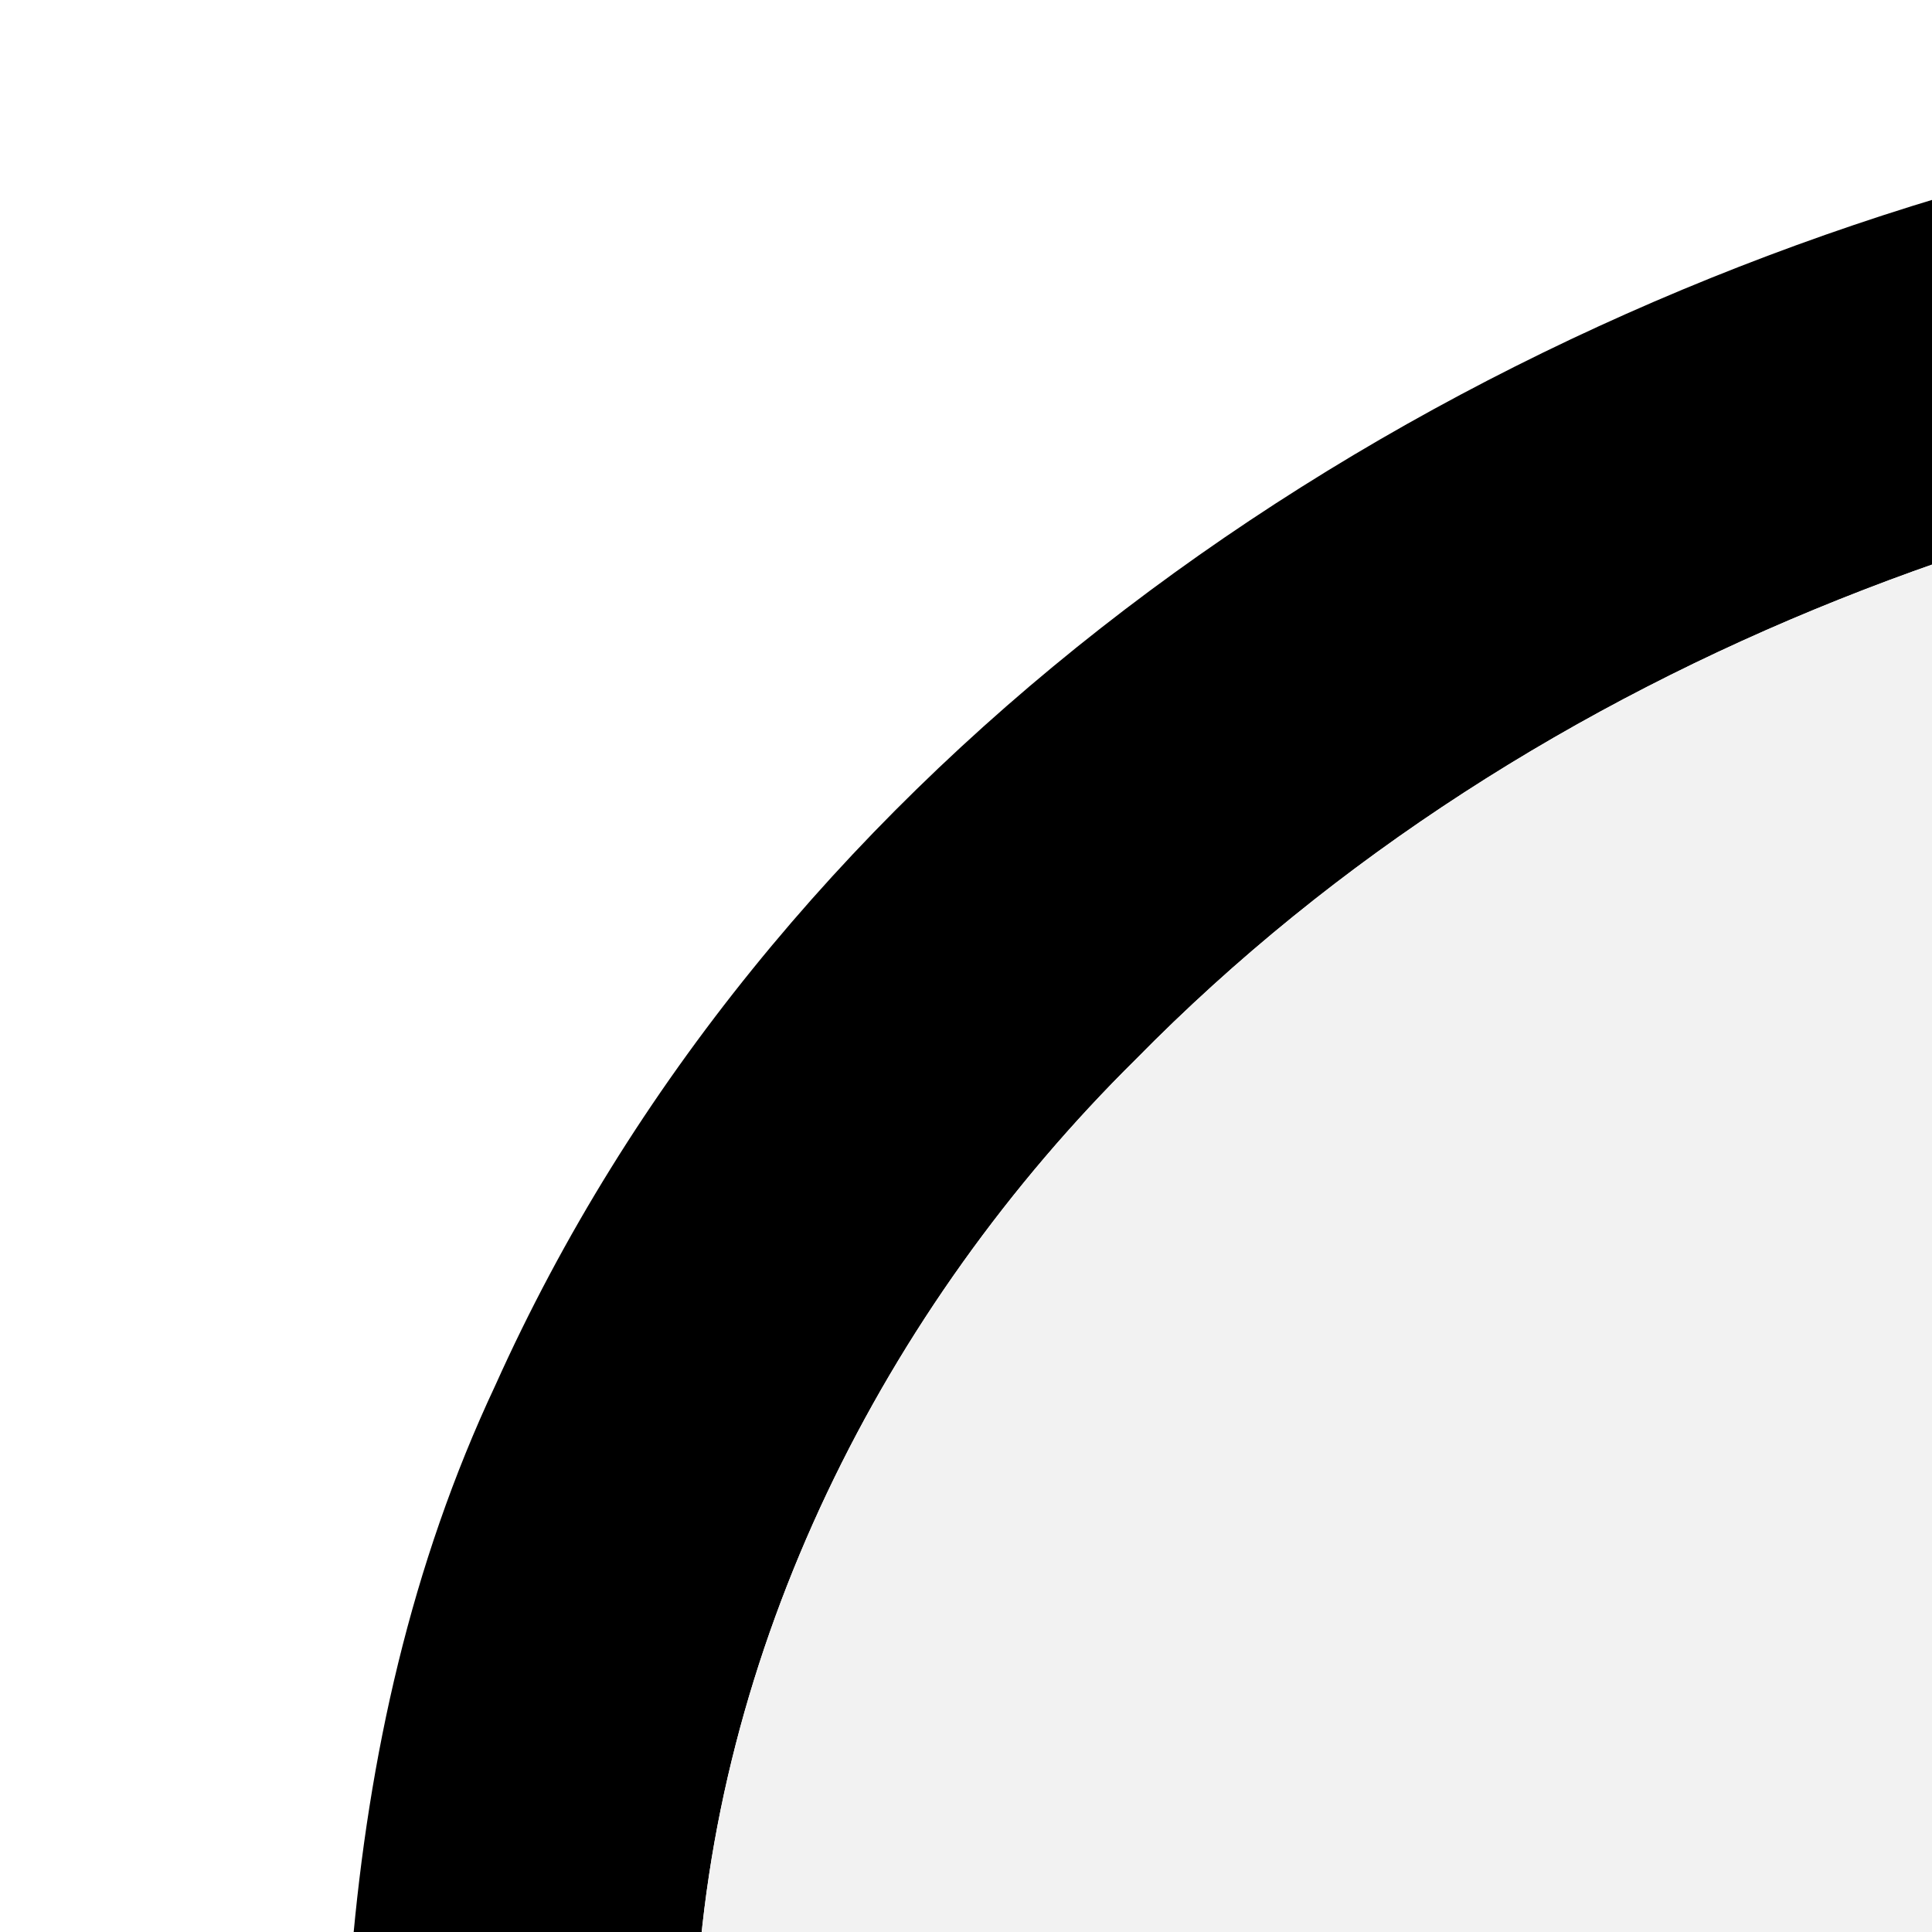
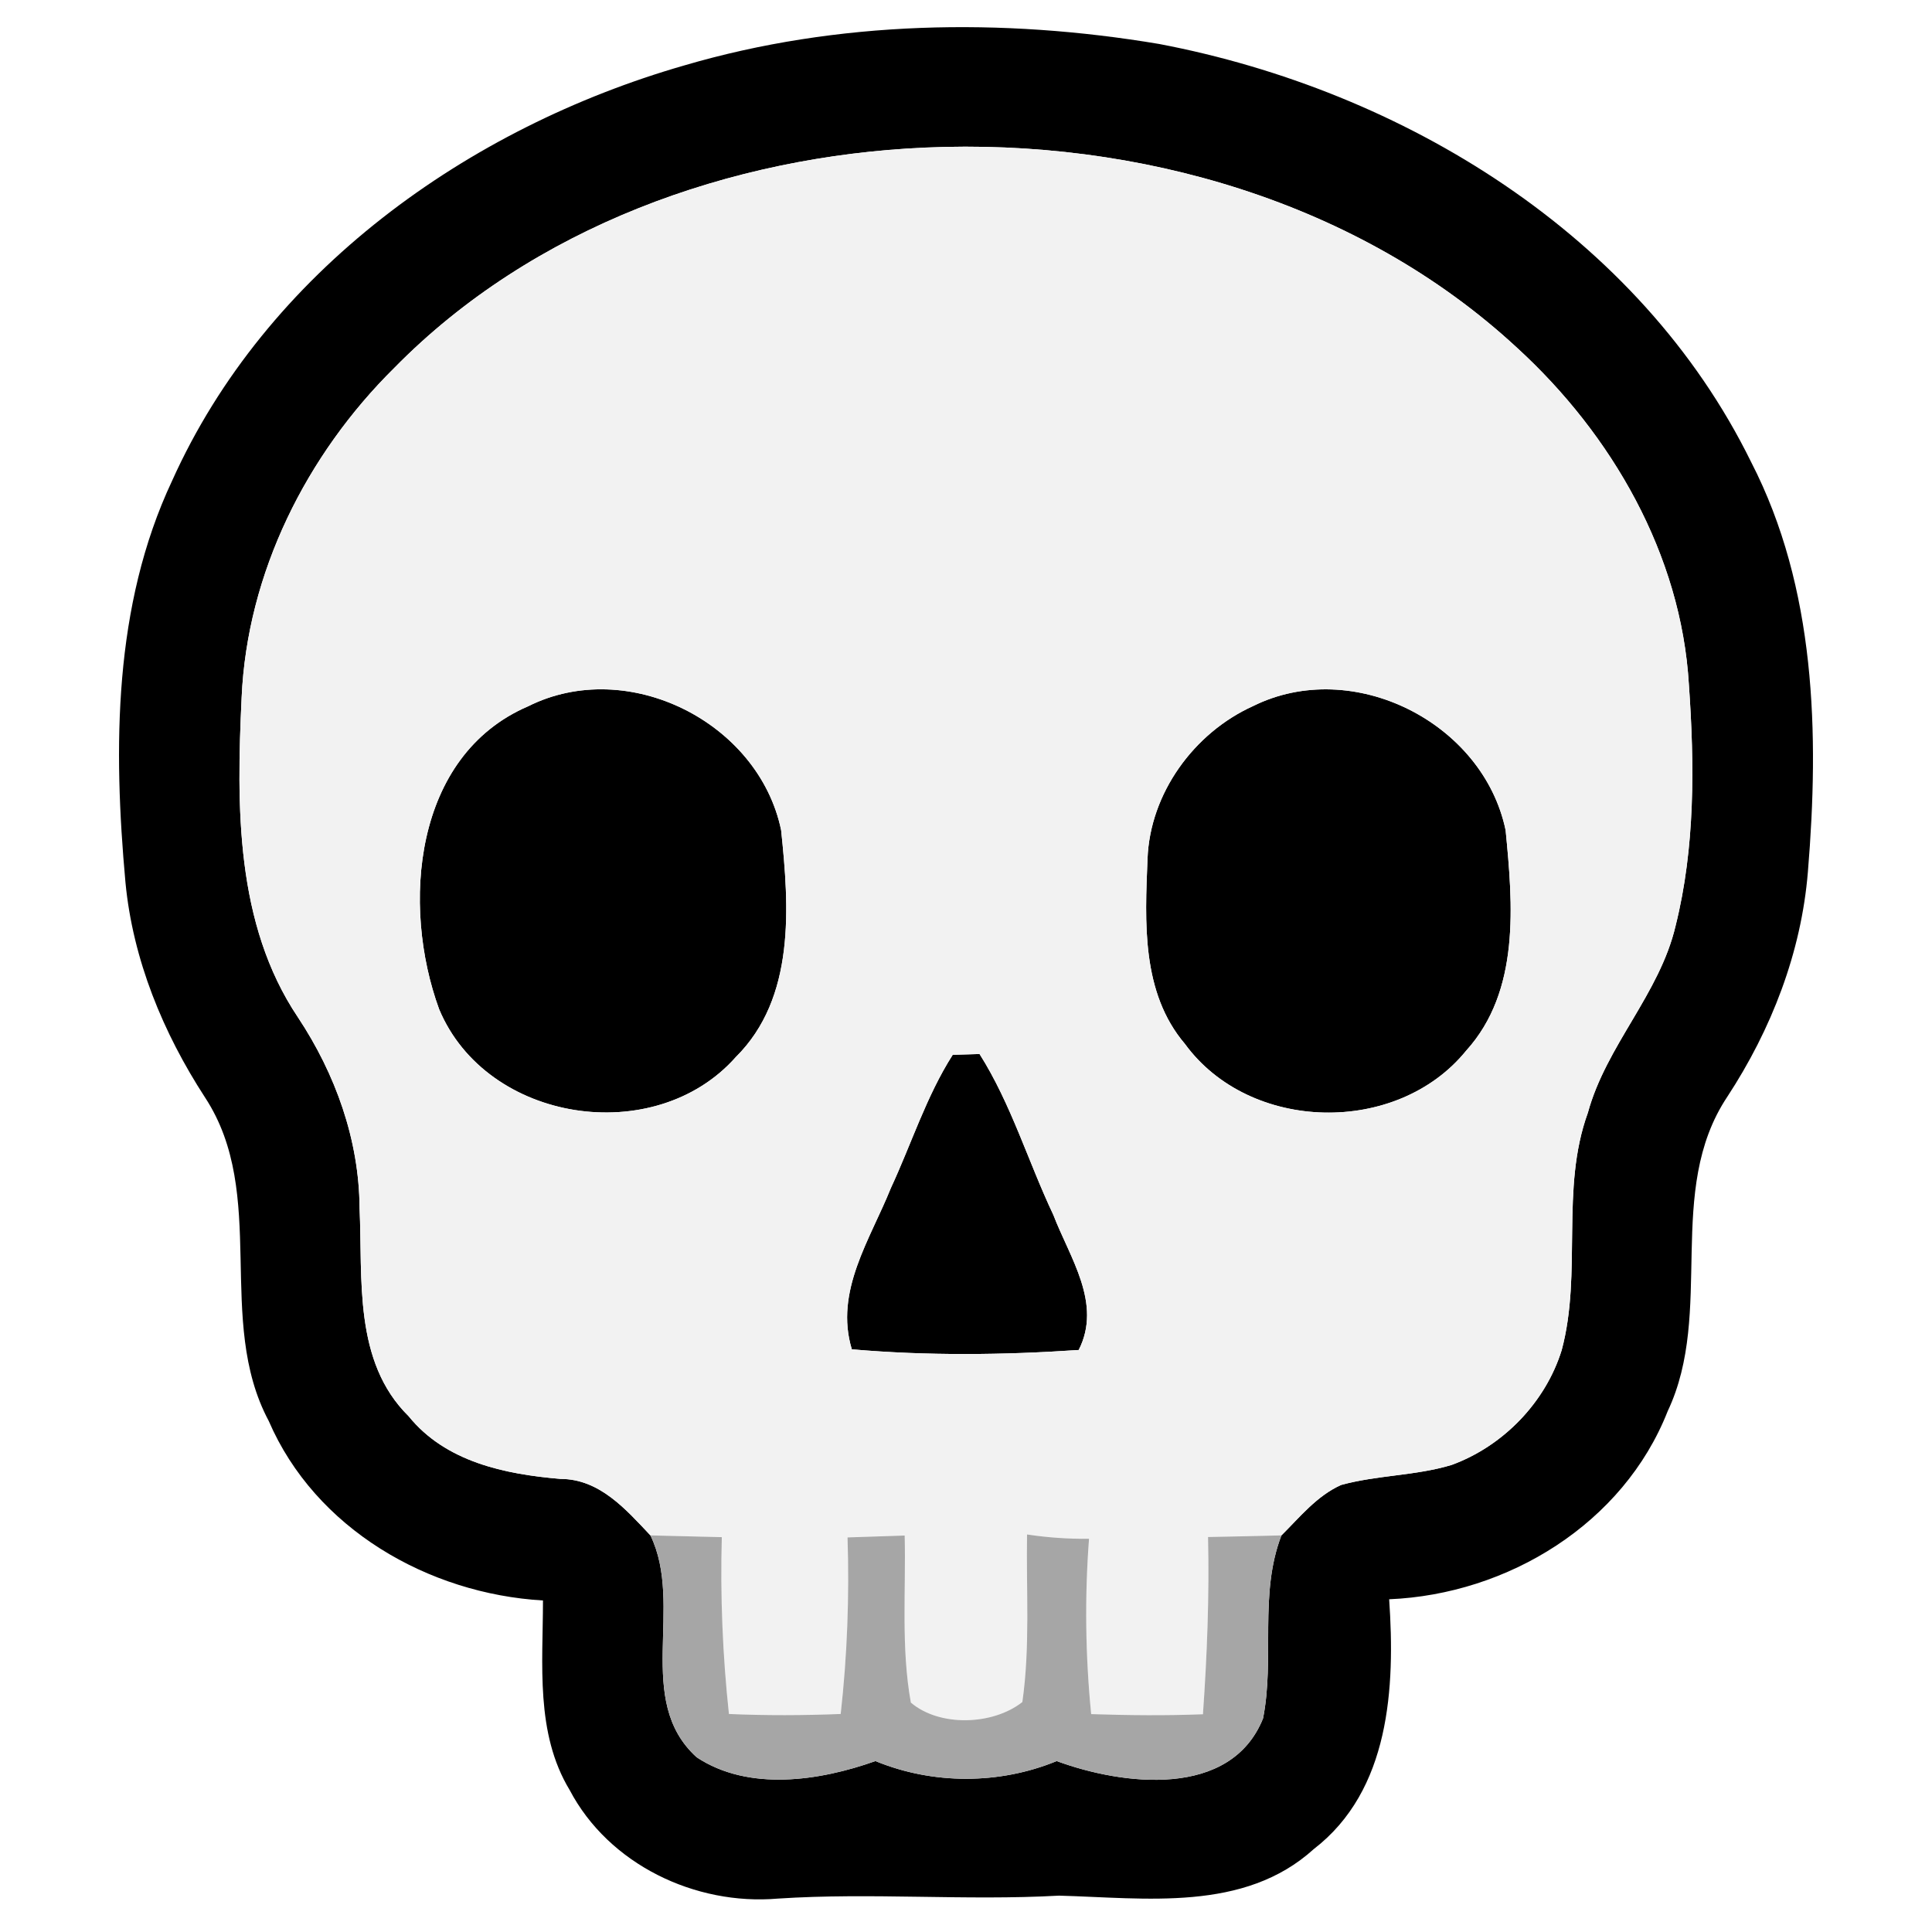
- <svg xmlns="http://www.w3.org/2000/svg" width="50" height="50" viewBox="0 0 50 50" fill="none">
+ <svg xmlns="http://www.w3.org/2000/svg" width="50" height="50" viewBox="0 0 144 144" fill="none">
  <path d="M50.99 4.88C62.43 1.52 74.7 1.31 86.41 3.28C104.57 6.74 122.2 17.49 130.52 34.44C135.35 43.82 135.6 54.69 134.75 64.98C134.26 70.99 132.03 76.73 128.74 81.75C124.07 88.77 127.81 97.76 124.3 105.18C121 113.57 112.38 118.83 103.54 119.2C103.99 125.77 103.61 133.44 97.92 137.82C92.72 142.54 85.35 141.46 78.93 141.29C71.95 141.68 64.97 141.05 57.98 141.51C51.82 142.04 45.38 138.97 42.46 133.42C39.89 129.17 40.47 124.03 40.47 119.29C31.92 118.79 23.5 113.95 20.03 105.91C16.01 98.38 20.03 89.05 15.29 81.81C12.15 76.98 9.9 71.52 9.35 65.76C8.44 55.73 8.45 45.15 12.82 35.85C19.82 20.26 34.87 9.52 50.99 4.88ZM29.4 27.41C22.84 33.89 18.42 42.7 18.01 51.99C17.63 60.05 17.53 68.86 22.21 75.83C25 80.04 26.77 84.96 26.8 90.03C27.04 95.32 26.32 101.48 30.46 105.56C33.22 108.97 37.64 109.88 41.78 110.23C44.69 110.23 46.66 112.51 48.48 114.44C51.02 119.68 47.23 126.73 51.93 130.98C55.8 133.54 61.09 132.74 65.25 131.26C69.53 133.02 74.48 133.02 78.76 131.26C83.68 133.07 91.73 134.08 94.14 128.08C95.03 123.59 93.82 118.83 95.51 114.44C96.88 113.08 98.15 111.49 99.96 110.68C102.66 109.94 105.51 110 108.19 109.19C112.03 107.79 115.19 104.53 116.4 100.63C117.95 94.84 116.28 88.64 118.35 82.94C119.72 77.92 123.7 74.09 124.89 69C126.35 63.15 126.3 57.01 125.88 51.03C125.31 41.34 120.14 32.39 113.08 25.93C101.32 15.03 84.77 10.3 68.96 11C54.44 11.64 39.71 16.92 29.4 27.41Z" fill="black" />
  <path d="M39.37 52.64C46.78 48.93 56.54 53.81 58.22 61.87C58.82 67.59 59.3 74.37 54.84 78.79C48.81 85.6 36.27 83.69 32.73 75.22C29.91 67.51 30.8 56.32 39.37 52.64Z" fill="black" />
  <path d="M93.39 52.63C100.81 48.94 110.54 53.83 112.22 61.88C112.76 67.41 113.32 73.85 109.28 78.31C104.13 84.66 93.15 84.43 88.32 77.81C85.06 73.98 85.34 68.72 85.53 64.01C85.71 59.13 88.99 54.62 93.39 52.63Z" fill="black" />
  <path d="M66.4 88.55C67.94 85.24 69.04 81.71 71.01 78.62C71.51 78.6 72.51 78.57 73.01 78.56C75.37 82.29 76.63 86.58 78.51 90.55C79.73 93.74 82.17 97.15 80.4 100.62C74.78 101 69.11 101.06 63.49 100.57C62.18 96.24 64.86 92.39 66.4 88.55Z" fill="black" />
  <path d="M29.4 27.41C39.71 16.92 54.44 11.64 68.96 11C84.77 10.3 101.32 15.03 113.08 25.93C120.14 32.39 125.31 41.34 125.88 51.03C126.3 57.01 126.35 63.15 124.89 69C123.7 74.09 119.72 77.92 118.35 82.94C116.28 88.64 117.95 94.84 116.4 100.63C115.19 104.53 112.03 107.79 108.19 109.19C105.51 110 102.66 109.94 99.96 110.68C98.15 111.49 96.88 113.08 95.51 114.44C93.68 114.49 91.86 114.52 90.04 114.56C90.14 118.97 89.97 123.38 89.66 127.77C86.89 127.88 84.11 127.85 81.33 127.76C80.9 123.42 80.84 119.04 81.17 114.69C79.62 114.71 78.08 114.6 76.55 114.37C76.48 118.53 76.79 122.73 76.2 126.86C73.99 128.6 70.02 128.72 67.89 126.9C67.15 122.8 67.53 118.6 67.43 114.45C66.01 114.5 64.59 114.54 63.17 114.59C63.31 118.98 63.15 123.38 62.66 127.75C59.88 127.86 57.1 127.87 54.33 127.75C53.86 123.37 53.68 118.97 53.8 114.57C52.03 114.53 50.26 114.48 48.48 114.44C46.66 112.51 44.69 110.23 41.78 110.23C37.64 109.88 33.22 108.97 30.46 105.56C26.32 101.48 27.04 95.32 26.8 90.03C26.77 84.96 25 80.04 22.21 75.83C17.53 68.86 17.63 60.05 18.01 51.99C18.42 42.7 22.84 33.89 29.4 27.41ZM39.37 52.64C30.8 56.32 29.91 67.51 32.73 75.22C36.27 83.69 48.81 85.6 54.84 78.79C59.3 74.37 58.82 67.59 58.22 61.87C56.54 53.81 46.78 48.93 39.37 52.64ZM93.39 52.63C88.99 54.62 85.71 59.13 85.53 64.01C85.34 68.72 85.06 73.98 88.32 77.81C93.15 84.43 104.13 84.66 109.28 78.31C113.32 73.85 112.76 67.41 112.22 61.88C110.54 53.83 100.81 48.94 93.39 52.63ZM66.4 88.55C64.86 92.39 62.18 96.24 63.49 100.57C69.11 101.06 74.78 101 80.4 100.62C82.17 97.15 79.73 93.74 78.51 90.55C76.63 86.58 75.37 82.29 73.01 78.56C72.51 78.57 71.51 78.6 71.01 78.62C69.04 81.71 67.94 85.24 66.4 88.55Z" fill="#F2F2F2" />
  <path d="M48.48 114.44C50.26 114.48 52.03 114.53 53.8 114.57C53.68 118.97 53.86 123.37 54.33 127.75C57.1 127.87 59.88 127.86 62.66 127.75C63.15 123.38 63.31 118.98 63.17 114.59C64.59 114.54 66.01 114.5 67.43 114.45C67.53 118.6 67.15 122.8 67.89 126.9C70.02 128.72 73.99 128.6 76.2 126.86C76.79 122.73 76.48 118.53 76.55 114.37C78.08 114.6 79.62 114.71 81.17 114.69C80.84 119.04 80.9 123.42 81.33 127.76C84.11 127.85 86.89 127.88 89.66 127.77C89.97 123.38 90.14 118.97 90.04 114.56C91.86 114.52 93.68 114.49 95.51 114.44C93.82 118.83 95.03 123.59 94.14 128.08C91.73 134.08 83.68 133.07 78.76 131.26C74.48 133.02 69.53 133.02 65.25 131.26C61.09 132.74 55.8 133.54 51.93 130.98C47.23 126.73 51.02 119.68 48.48 114.44Z" fill="#A6A6A6" />
</svg>
